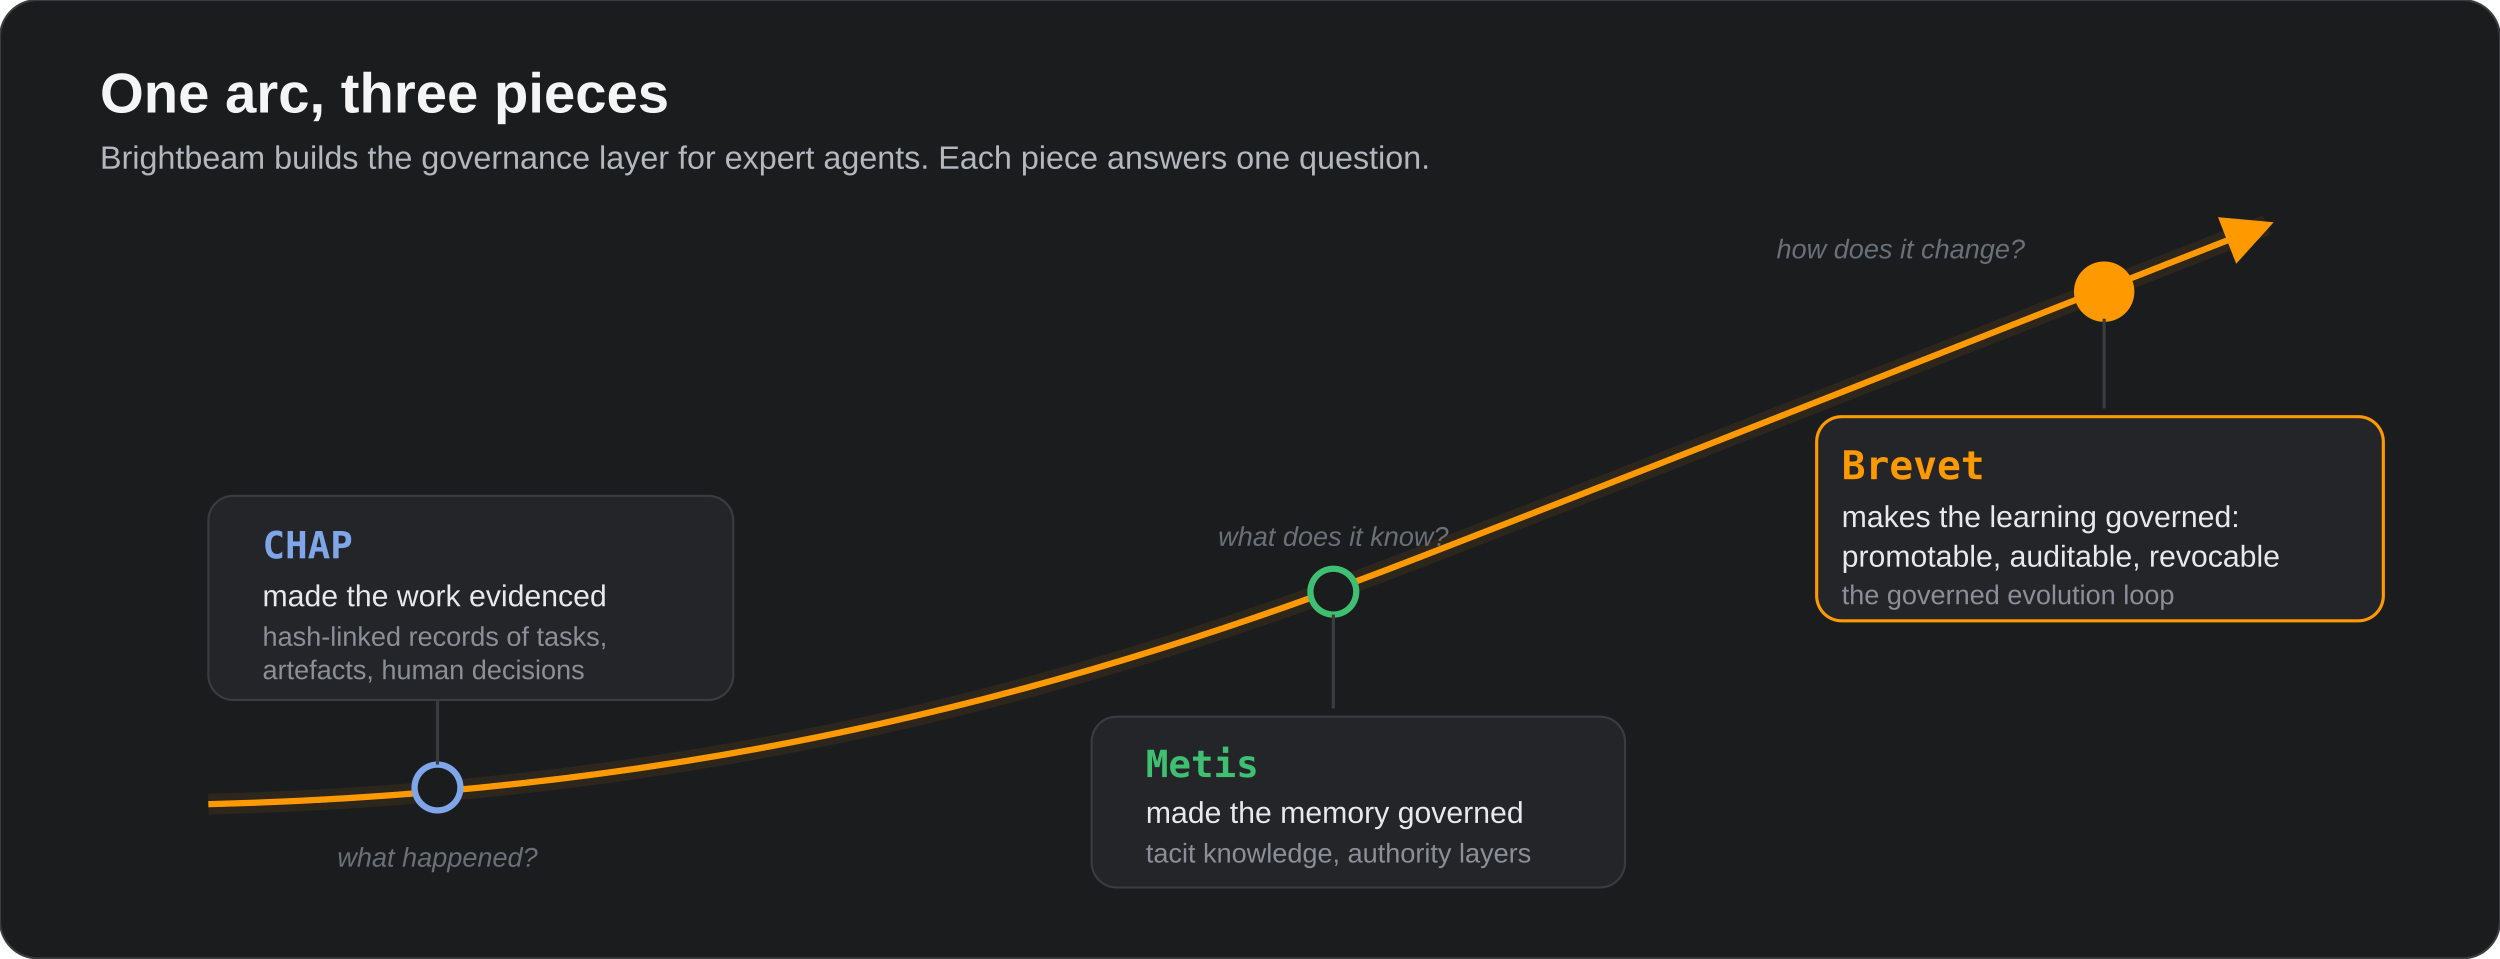
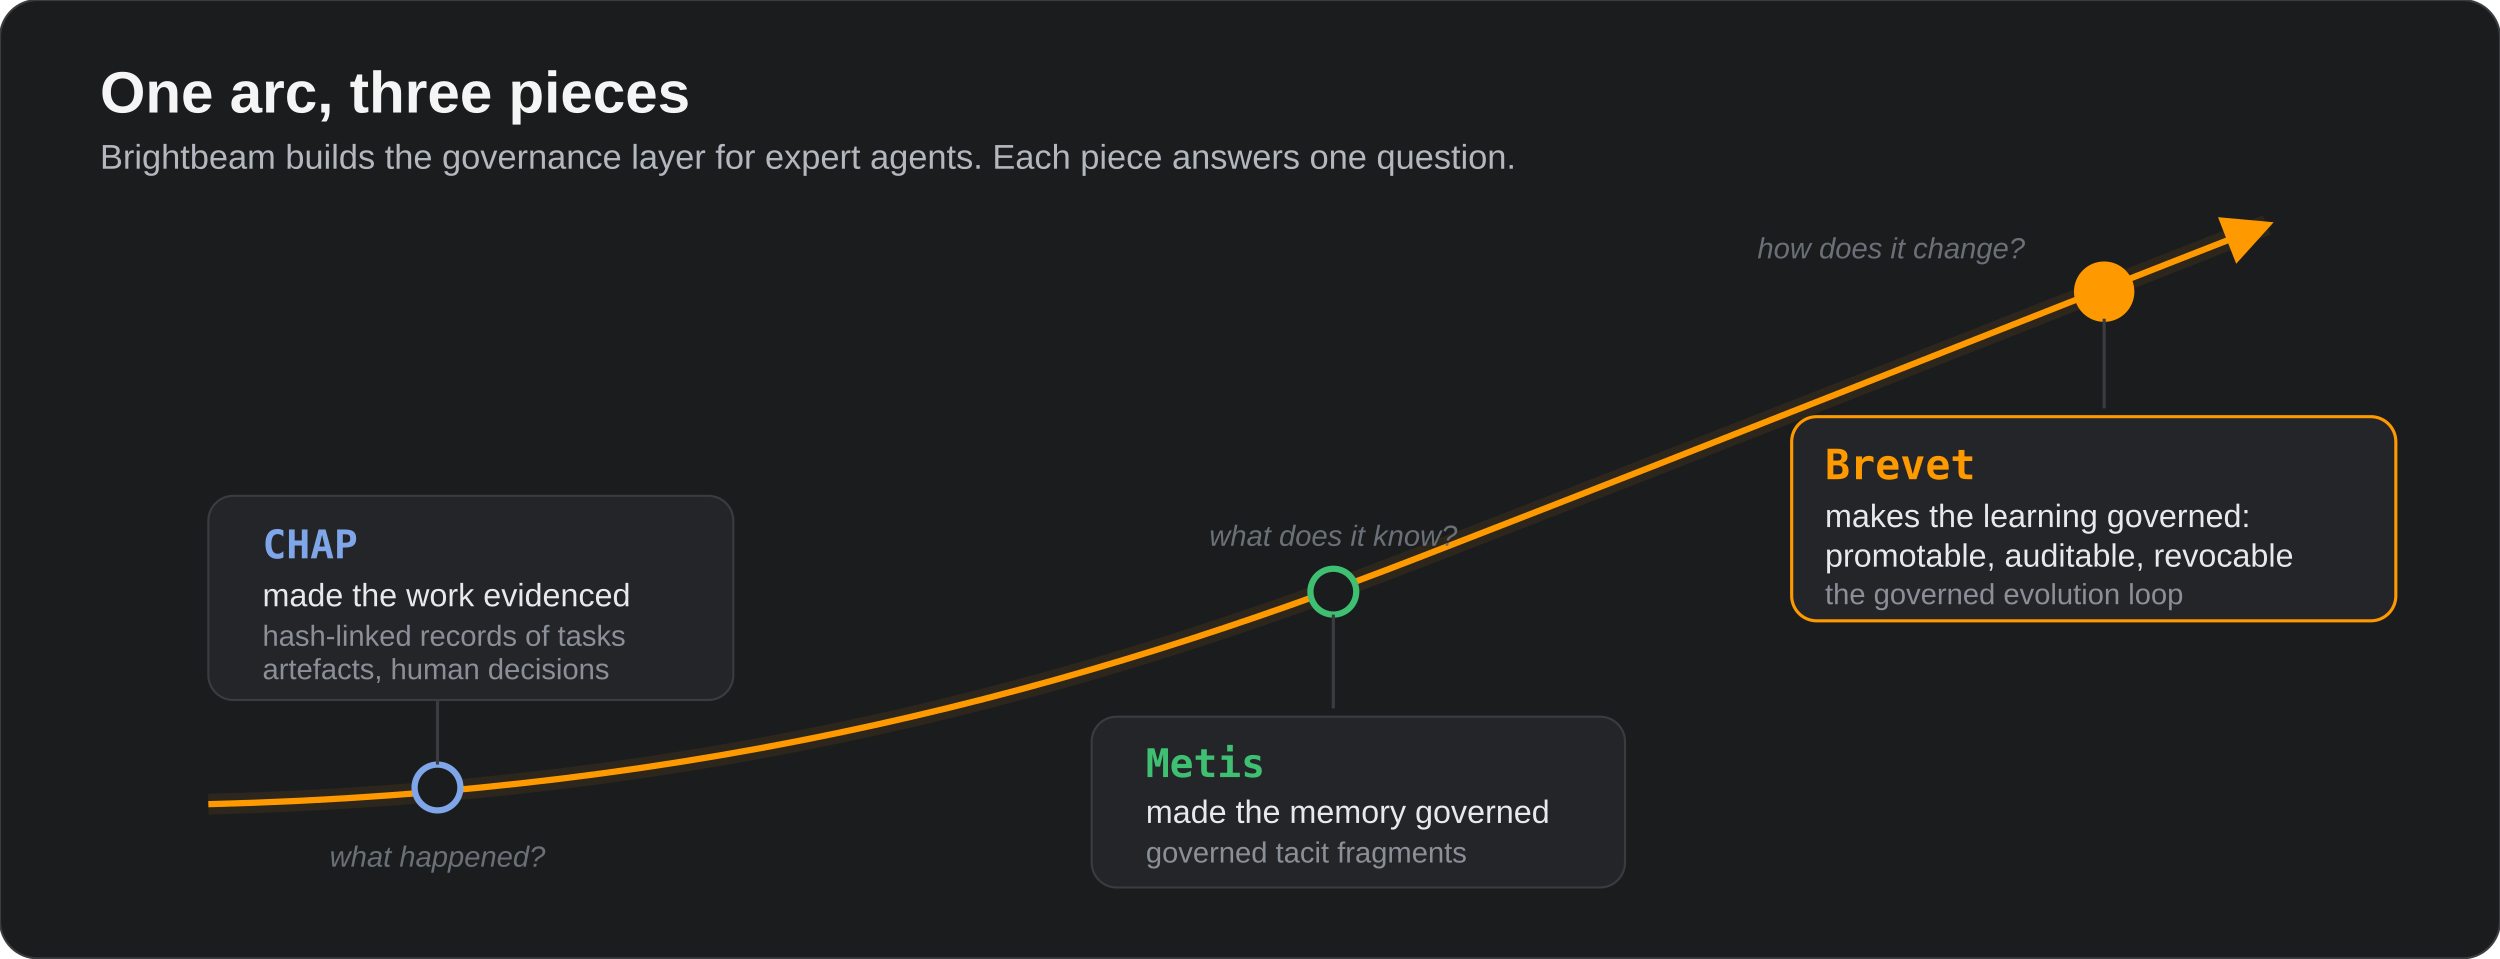
<svg xmlns="http://www.w3.org/2000/svg" viewBox="0 0 1200 460" font-family="'Helvetica Neue', Arial, Helvetica, sans-serif">
  <defs>
    <marker id="arcend" viewBox="0 0 10 10" refX="8.5" refY="5" markerWidth="8" markerHeight="8" orient="auto-start-reverse">
      <path d="M 0 0 L 10 5 L 0 10 z" fill="#FF9900" />
    </marker>
  </defs>
  <rect x="0" y="0" width="1200" height="460" rx="18" fill="#1B1C1E" stroke="#3A3C40" />
-   <text x="48" y="54" font-size="27" font-weight="bold" fill="#F5F5F5">One arc, three pieces</text>
-   <text x="48" y="81" font-size="15.5" fill="#B3B8BF">Brightbeam builds the governance layer for expert agents. Each piece answers one question.</text>
+   <text x="48" y="54" font-size="28" font-weight="bold" fill="#F5F5F5">One arc, three pieces</text>
+   <text x="48" y="81" font-size="16.5" fill="#B3B8BF">Brightbeam builds the governance layer for expert agents. Each piece answers one question.</text>
  <path d="M 100 386 C 340 380, 520 330, 680 268 C 840 206, 960 158, 1088 108" fill="none" stroke="#FF9900" stroke-width="10" opacity="0.08" />
  <path d="M 100 386 C 340 380, 520 330, 680 268 C 840 206, 960 158, 1088 108" fill="none" stroke="#FF9900" stroke-width="3" marker-end="url(#arcend)" />
  <circle cx="210" cy="378" r="11" fill="#1B1C1E" stroke="#7FA6E8" stroke-width="3" />
  <line x1="210" y1="367" x2="210" y2="336" stroke="#3A3C40" stroke-width="1.5" />
  <rect x="100" y="238" width="252" height="98" rx="12" fill="#242528" stroke="#3A3C40" />
-   <text x="126" y="268" font-size="18" font-weight="bold" fill="#7FA6E8" font-family="Consolas, Menlo, monospace">CHAP</text>
-   <text x="126" y="291" font-size="14.5" fill="#E7E9EC">made the work evidenced</text>
-   <text x="126" y="310" font-size="13" fill="#8A8F98">hash-linked records of tasks,</text>
-   <text x="126" y="326" font-size="13" fill="#8A8F98">artefacts, human decisions</text>
-   <text x="210" y="416" font-size="13" fill="#6A7078" text-anchor="middle" font-style="italic">what happened?</text>
+   <text x="126" y="268" font-size="19" font-weight="bold" fill="#7FA6E8" font-family="Consolas, Menlo, monospace">CHAP</text>
+   <text x="126" y="291" font-size="15.5" fill="#E7E9EC">made the work evidenced</text>
+   <text x="126" y="310" font-size="14" fill="#8A8F98">hash-linked records of tasks</text>
+   <text x="126" y="326" font-size="14" fill="#8A8F98">artefacts, human decisions</text>
+   <text x="210" y="416" font-size="14" fill="#6A7078" text-anchor="middle" font-style="italic">what happened?</text>
  <circle cx="640" cy="284" r="11" fill="#1B1C1E" stroke="#3FBF71" stroke-width="3" />
  <line x1="640" y1="295" x2="640" y2="340" stroke="#3A3C40" stroke-width="1.5" />
  <rect x="524" y="344" width="256" height="82" rx="12" fill="#242528" stroke="#3A3C40" />
-   <text x="550" y="373" font-size="18" font-weight="bold" fill="#3FBF71" font-family="Consolas, Menlo, monospace">Metis</text>
-   <text x="550" y="395" font-size="14.5" fill="#E7E9EC">made the memory governed</text>
-   <text x="550" y="414" font-size="13" fill="#8A8F98">tacit knowledge, authority layers</text>
-   <text x="640" y="262" font-size="13" fill="#6A7078" text-anchor="middle" font-style="italic">what does it know?</text>
+   <text x="550" y="373" font-size="19" font-weight="bold" fill="#3FBF71" font-family="Consolas, Menlo, monospace">Metis</text>
+   <text x="550" y="395" font-size="15.5" fill="#E7E9EC">made the memory governed</text>
+   <text x="550" y="414" font-size="14" fill="#8A8F98">governed tacit fragments</text>
+   <text x="640" y="262" font-size="14" fill="#6A7078" text-anchor="middle" font-style="italic">what does it know?</text>
  <circle cx="1010" cy="140" r="13" fill="#FF9900" stroke="#FF9900" stroke-width="3" />
  <line x1="1010" y1="153" x2="1010" y2="196" stroke="#3A3C40" stroke-width="1.5" />
-   <rect x="872" y="200" width="272" height="98" rx="12" fill="#242528" stroke="#FF9900" stroke-width="1.5" />
-   <text x="884" y="230" font-size="19" font-weight="bold" fill="#FF9900" font-family="Consolas, Menlo, monospace">Brevet</text>
-   <text x="884" y="253" font-size="14.5" fill="#E7E9EC">makes the learning governed:</text>
-   <text x="884" y="272" font-size="14.5" fill="#E7E9EC">promotable, auditable, revocable</text>
-   <text x="884" y="290" font-size="13" fill="#8A8F98">the governed evolution loop</text>
-   <text x="972" y="124" font-size="13" fill="#6A7078" text-anchor="end" font-style="italic">how does it change?</text>
+   <rect x="860" y="200" width="290" height="98" rx="12" fill="#242528" stroke="#FF9900" stroke-width="1.5" />
+   <text x="876" y="230" font-size="20" font-weight="bold" fill="#FF9900" font-family="Consolas, Menlo, monospace">Brevet</text>
+   <text x="876" y="253" font-size="15.5" fill="#E7E9EC">makes the learning governed:</text>
+   <text x="876" y="272" font-size="15.5" fill="#E7E9EC">promotable, auditable, revocable</text>
+   <text x="876" y="290" font-size="14" fill="#8A8F98">the governed evolution loop</text>
+   <text x="972" y="124" font-size="14" fill="#6A7078" text-anchor="end" font-style="italic">how does it change?</text>
</svg>
